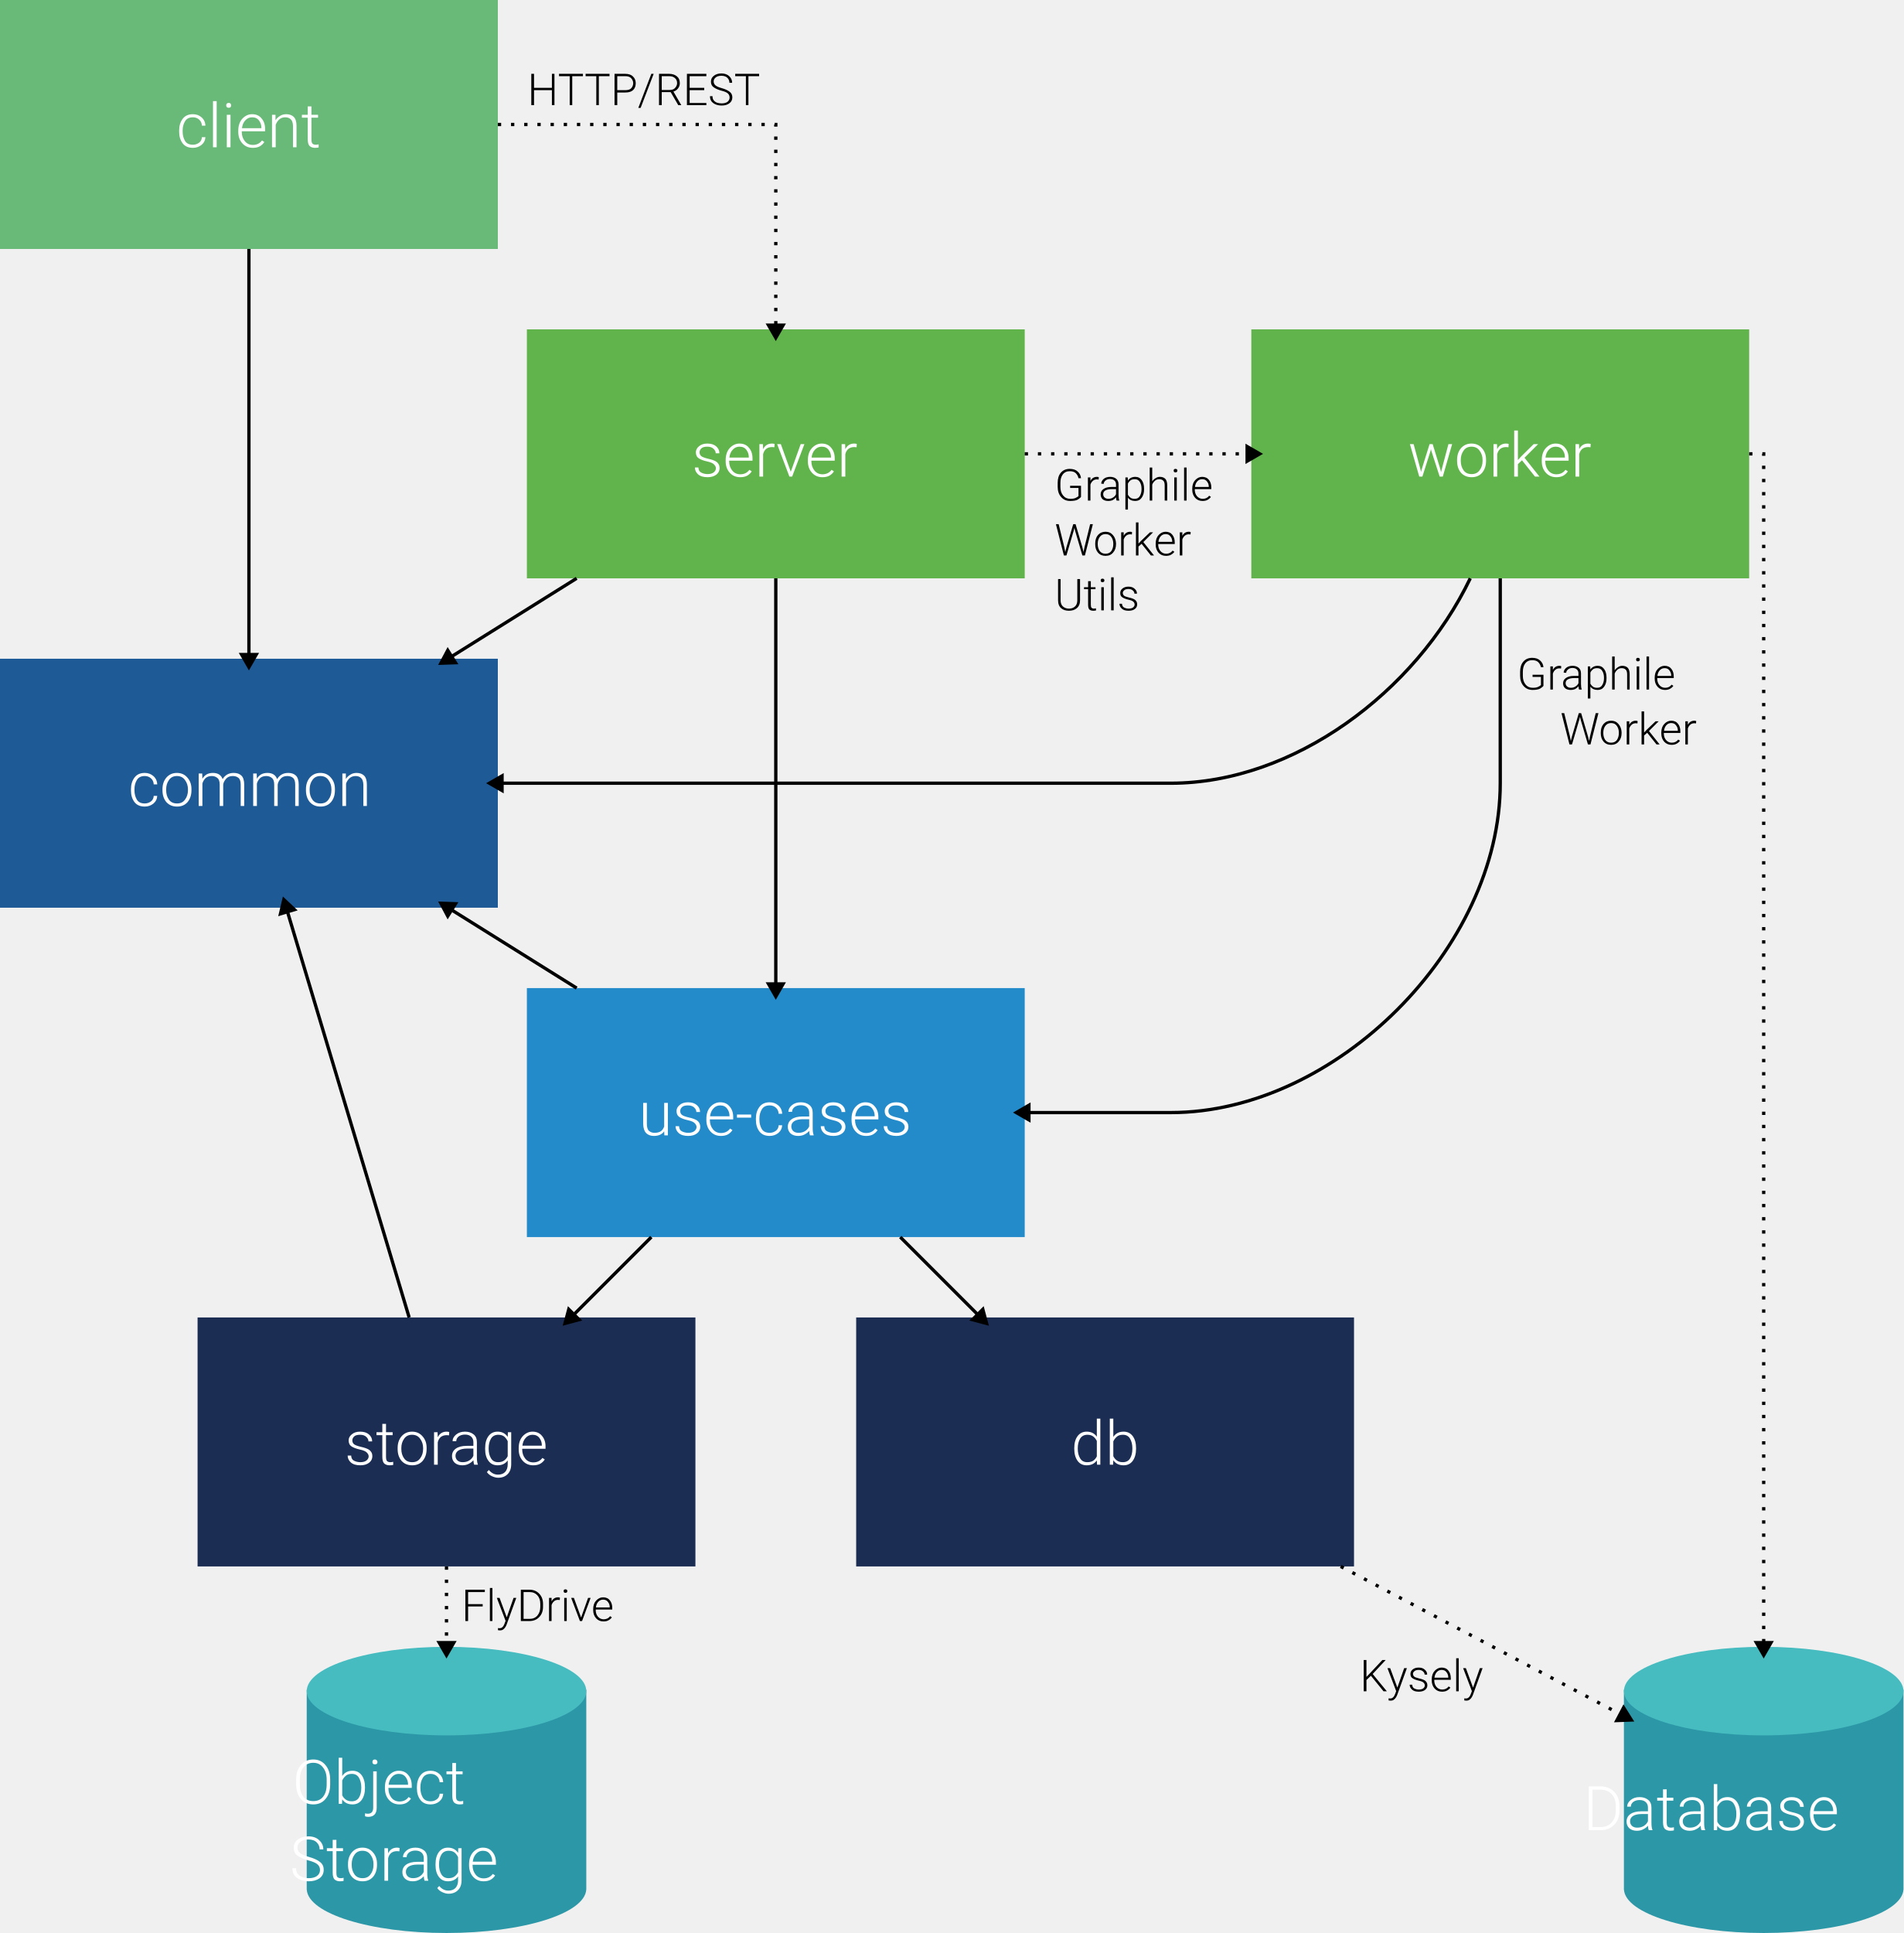
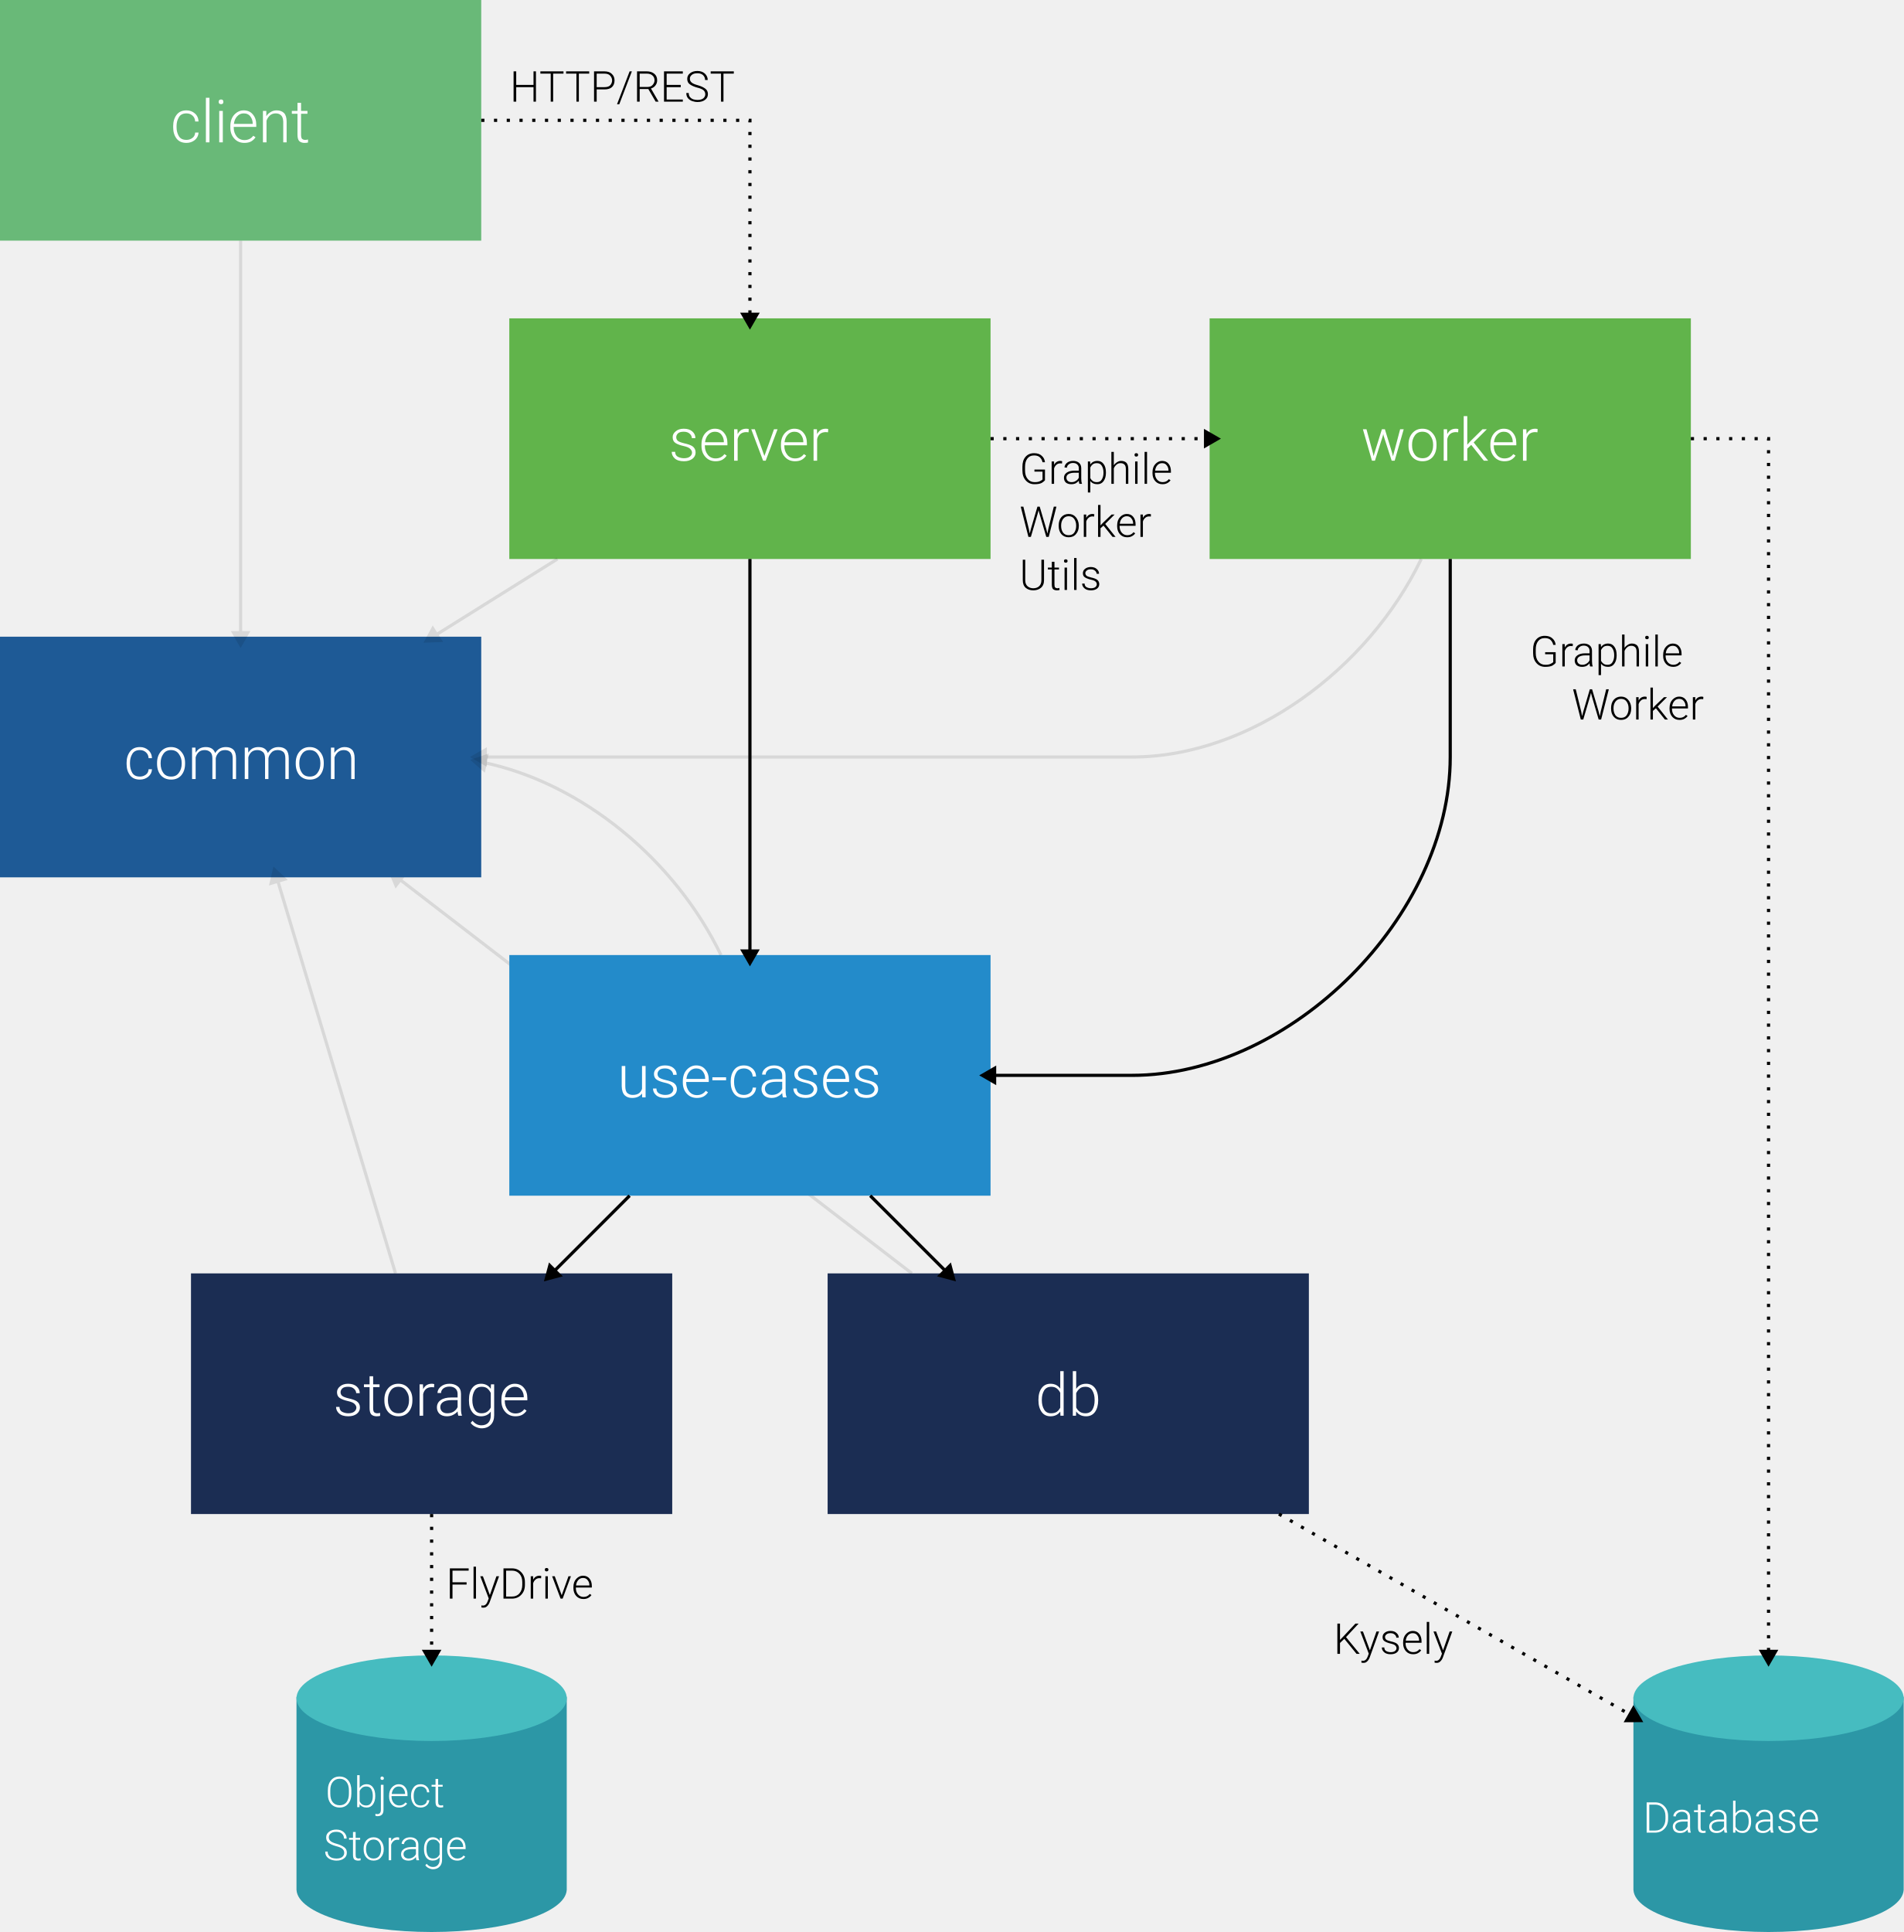
- <svg xmlns="http://www.w3.org/2000/svg" width="152.94mm" height="155.28mm" viewBox="0 0 152.94 155.28" version="1.1" id="svg1">
+ <svg xmlns="http://www.w3.org/2000/svg" width="158.231mm" height="160.571mm" viewBox="0 0 158.231 160.571" version="1.1" id="svg1">
  <defs id="defs1">
    <marker style="overflow:visible" id="marker22" refX="0" refY="0" orient="auto-start-reverse" markerWidth="1" markerHeight="1" viewBox="0 0 1 1" preserveAspectRatio="xMidYMid">
      <path transform="scale(0.5)" style="fill:context-stroke;fill-rule:evenodd;stroke:context-stroke;stroke-width:1pt" d="M 5.77,0 -2.88,5 V -5 Z" id="path22" />
    </marker>
    <marker style="overflow:visible" id="marker21" refX="0" refY="0" orient="auto-start-reverse" markerWidth="1" markerHeight="1" viewBox="0 0 1 1" preserveAspectRatio="xMidYMid">
      <path transform="scale(0.5)" style="fill:context-stroke;fill-rule:evenodd;stroke:context-stroke;stroke-width:1pt" d="M 5.77,0 -2.88,5 V -5 Z" id="path21" />
    </marker>
    <marker style="overflow:visible" id="marker20" refX="0" refY="0" orient="auto-start-reverse" markerWidth="1" markerHeight="1" viewBox="0 0 1 1" preserveAspectRatio="xMidYMid">
      <path transform="scale(0.5)" style="fill:context-stroke;fill-rule:evenodd;stroke:context-stroke;stroke-width:1pt" d="M 5.77,0 -2.88,5 V -5 Z" id="path20" />
    </marker>
    <marker style="overflow:visible" id="marker18" refX="0" refY="0" orient="auto-start-reverse" markerWidth="1" markerHeight="1" viewBox="0 0 1 1" preserveAspectRatio="xMidYMid">
      <path transform="scale(0.5)" style="fill:context-stroke;fill-rule:evenodd;stroke:context-stroke;stroke-width:1pt" d="M 5.77,0 -2.88,5 V -5 Z" id="path18" />
    </marker>
    <marker style="overflow:visible" id="Triangle" refX="0" refY="0" orient="auto-start-reverse" markerWidth="1" markerHeight="1" viewBox="0 0 1 1" preserveAspectRatio="xMidYMid">
      <path transform="scale(0.5)" style="fill:context-stroke;fill-rule:evenodd;stroke:context-stroke;stroke-width:1pt" d="M 5.77,0 -2.88,5 V -5 Z" id="path135" />
    </marker>
  </defs>
  <g id="layer1" transform="translate(-52.04167,-28.452)">
+     <path style="opacity:0.1;fill:none;fill-rule:evenodd;stroke:#000000;stroke-width:0.265;stroke-linecap:butt;stroke-linejoin:miter;stroke-dasharray:none;stroke-opacity:1;marker-end:url(#marker22)" d="M 127.833,134.285 85.042,101.369" id="path1" />
    <g id="g1" transform="translate(37.04167)">
      <rect style="fill:#69b978;fill-opacity:1;stroke-width:0.255;stroke-dasharray:1.022, 0.255" id="rect1" width="40" height="20" x="15" y="28.452" />
      <text xml:space="preserve" style="font-weight:300;font-size:4.939px;line-height:1.25;font-family:Roboto;-inkscape-font-specification:'Roboto Light';writing-mode:lr-tb;direction:ltr;fill:#ffffff;fill-opacity:1;stroke-width:0.265;stroke-dasharray:1.058, 0.265" x="29.162" y="40.28" id="text1">
        <tspan id="tspan1" style="font-size:4.939px;fill:#ffffff;fill-opacity:1;stroke-width:0.265" x="29.162" y="40.28">client</tspan>
      </text>
    </g>
    <g id="g2" transform="translate(79.375,26.45833)">
      <rect style="fill:#61b44b;fill-opacity:1;stroke-width:0.255;stroke-dasharray:1.022, 0.255" id="rect2" width="40" height="20" x="15" y="28.452" />
      <text xml:space="preserve" style="font-weight:300;font-size:4.939px;line-height:1.25;font-family:Roboto;-inkscape-font-specification:'Roboto Light';writing-mode:lr-tb;direction:ltr;fill:#ffffff;fill-opacity:1;stroke-width:0.265;stroke-dasharray:1.058, 0.265" x="28.25" y="40.28" id="text2">
        <tspan id="tspan2" style="font-size:4.939px;fill:#ffffff;fill-opacity:1;stroke-width:0.265" x="28.25" y="40.28">server</tspan>
      </text>
    </g>
    <g id="g3" transform="translate(137.5834,26.45833)">
      <rect style="fill:#61b44b;fill-opacity:1;stroke-width:0.255;stroke-dasharray:1.022, 0.255" id="rect3" width="40" height="20" x="15" y="28.452" />
      <text xml:space="preserve" style="font-weight:300;font-size:4.939px;line-height:1.25;font-family:Roboto;-inkscape-font-specification:'Roboto Light';writing-mode:lr-tb;direction:ltr;fill:#ffffff;fill-opacity:1;stroke-width:0.265;stroke-dasharray:1.058, 0.265" x="27.586" y="40.28" id="text3">
        <tspan id="tspan3" style="font-size:4.939px;fill:#ffffff;fill-opacity:1;stroke-width:0.265" x="27.586" y="40.28">worker</tspan>
      </text>
    </g>
    <g id="g4" transform="translate(79.375,79.375)">
      <rect style="fill:#238bca;fill-opacity:1;stroke-width:0.255;stroke-dasharray:1.022, 0.255" id="rect4" width="40" height="20" x="15" y="28.452" />
      <text xml:space="preserve" style="font-weight:300;font-size:4.939px;line-height:1.25;font-family:Roboto;-inkscape-font-specification:'Roboto Light';writing-mode:lr-tb;direction:ltr;fill:#ffffff;fill-opacity:1;stroke-width:0.265;stroke-dasharray:1.058, 0.265" x="23.984" y="40.28" id="text4">
        <tspan id="tspan4" style="font-size:4.939px;fill:#ffffff;fill-opacity:1;stroke-width:0.265" x="23.984" y="40.28">use-cases</tspan>
      </text>
    </g>
    <g id="g5" transform="translate(105.8333,105.8333)">
      <rect style="fill:#1b2d53;fill-opacity:1;stroke-width:0.255;stroke-dasharray:1.022, 0.255" id="rect5" width="40" height="20" x="15" y="28.452" />
      <text xml:space="preserve" style="font-weight:300;font-size:4.939px;line-height:1.25;font-family:Roboto;-inkscape-font-specification:'Roboto Light';writing-mode:lr-tb;direction:ltr;fill:#ffffff;fill-opacity:1;stroke-width:0.265;stroke-dasharray:1.058, 0.265" x="32.257" y="40.28" id="text5">
        <tspan id="tspan5" style="font-size:4.939px;fill:#ffffff;fill-opacity:1;stroke-width:0.265" x="32.257" y="40.28">db</tspan>
      </text>
    </g>
    <g id="g6" transform="translate(52.91667,105.8333)">
      <rect style="fill:#1b2d53;fill-opacity:1;stroke-width:0.255;stroke-dasharray:1.022, 0.255" id="rect6" width="40" height="20" x="15" y="28.452" />
      <text xml:space="preserve" style="font-weight:300;font-size:4.939px;line-height:1.25;font-family:Roboto;-inkscape-font-specification:'Roboto Light';writing-mode:lr-tb;direction:ltr;fill:#ffffff;fill-opacity:1;stroke-width:0.265;stroke-dasharray:1.058, 0.265" x="26.808" y="40.28" id="text6">
        <tspan id="tspan6" style="font-size:4.939px;fill:#ffffff;fill-opacity:1;stroke-width:0.265" x="26.808" y="40.28">storage</tspan>
      </text>
    </g>
    <g id="g7" transform="translate(37.04167,52.91667)">
      <rect style="fill:#1e5a96;fill-opacity:1;stroke-width:0.255;stroke-dasharray:1.022, 0.255" id="rect7" width="40" height="20" x="15" y="28.452" />
      <text xml:space="preserve" style="font-weight:300;font-size:4.939px;line-height:1.25;font-family:Roboto;-inkscape-font-specification:'Roboto Light';writing-mode:lr-tb;direction:ltr;fill:#ffffff;fill-opacity:1;stroke-width:0.265;stroke-dasharray:1.058, 0.265" x="25.291" y="40.28" id="text7">
        <tspan id="tspan7" style="font-size:4.939px;fill:#ffffff;fill-opacity:1;stroke-width:0.265" x="25.291" y="40.28">common</tspan>
      </text>
    </g>
    <path style="fill:none;fill-rule:evenodd;stroke:#000000;stroke-width:0.265px;stroke-linecap:butt;stroke-linejoin:miter;stroke-dasharray:0.265, 0.794;stroke-dashoffset:0;stroke-opacity:1;marker-end:url(#Triangle)" d="M 92.042,38.452 H 114.375 l 0,16.458" id="path7" />
    <path style="fill:none;fill-rule:evenodd;stroke:#000000;stroke-width:0.265px;stroke-linecap:butt;stroke-linejoin:miter;stroke-dasharray:0.265, 0.794;stroke-dashoffset:0;stroke-opacity:1;marker-end:url(#marker18)" d="m 134.375,64.91 h 18.208" id="path8" />
-     <path style="fill:none;fill-rule:evenodd;stroke:#000000;stroke-width:0.265px;stroke-linecap:butt;stroke-linejoin:miter;stroke-opacity:1;marker-end:url(#marker21)" d="M 98.375,74.91 88.042,81.369" id="path10" />
-     <path style="fill:none;fill-rule:evenodd;stroke:#000000;stroke-width:0.265px;stroke-linecap:butt;stroke-linejoin:miter;stroke-opacity:1;marker-end:url(#marker22)" d="m 170.175,74.91 c -4.409,9.168 -14.229,16.458 -24.05,16.458 l -54.083,0" id="path11" />
-     <path style="fill:none;fill-rule:evenodd;stroke:#000000;stroke-width:0.265px;stroke-linecap:butt;stroke-linejoin:miter;stroke-opacity:1;marker-end:url(#marker22)" d="M 98.375,107.827 88.042,101.369" id="path17" />
-     <path style="fill:none;fill-rule:evenodd;stroke:#000000;stroke-width:0.265px;stroke-linecap:butt;stroke-linejoin:miter;stroke-opacity:1;marker-end:url(#marker20)" d="M 72.042,48.452 V 81.369" id="path19" />
-     <path style="fill:none;fill-rule:evenodd;stroke:#000000;stroke-width:0.265px;stroke-linecap:butt;stroke-linejoin:miter;stroke-opacity:1;marker-end:url(#marker22)" d="M 84.917,134.285 75.042,101.369" id="path23" />
+     <path style="opacity:0.1;fill:none;fill-rule:evenodd;stroke:#000000;stroke-width:0.265;stroke-linecap:butt;stroke-linejoin:miter;stroke-dasharray:none;stroke-opacity:1;marker-end:url(#marker21)" d="M 98.375,74.91 88.042,81.369" id="path10" />
+     <path style="opacity:0.1;fill:none;fill-rule:evenodd;stroke:#000000;stroke-width:0.265px;stroke-linecap:butt;stroke-linejoin:miter;stroke-opacity:1;marker-end:url(#marker22)" d="m 170.175,74.91 c -4.409,9.168 -14.229,16.458 -24.05,16.458 l -54.083,0" id="path11" />
+     <path style="opacity:0.1;fill:none;fill-rule:evenodd;stroke:#000000;stroke-width:0.265px;stroke-linecap:butt;stroke-linejoin:miter;stroke-opacity:1;marker-end:url(#marker22)" d="M 111.966,107.827 C 108.177,99.947 100.39,93.455 92.042,91.786" id="path17" />
+     <path style="opacity:0.1;fill:none;fill-rule:evenodd;stroke:#000000;stroke-width:0.265px;stroke-linecap:butt;stroke-linejoin:miter;stroke-opacity:1;marker-end:url(#marker20)" d="M 72.042,48.452 V 81.369" id="path19" />
+     <path style="opacity:0.1;fill:none;fill-rule:evenodd;stroke:#000000;stroke-width:0.265px;stroke-linecap:butt;stroke-linejoin:miter;stroke-opacity:1;marker-end:url(#marker22)" d="M 84.917,134.285 75.042,101.369" id="path23" />
    <path style="fill:none;fill-rule:evenodd;stroke:#000000;stroke-width:0.265px;stroke-linecap:butt;stroke-linejoin:miter;stroke-opacity:1;marker-end:url(#marker22)" d="m 124.375,127.827 6.458,6.458" id="path24" />
-     <path style="fill:none;fill-rule:evenodd;stroke:#000000;stroke-width:0.265px;stroke-linecap:butt;stroke-linejoin:miter;stroke-opacity:1;marker-end:url(#marker22)" d="m 104.375,127.827 -6.458,6.458" id="path25" />
+     <path style="display:inline;fill:none;fill-rule:evenodd;stroke:#000000;stroke-width:0.265px;stroke-linecap:butt;stroke-linejoin:miter;stroke-opacity:1;marker-end:url(#marker22)" d="m 104.375,127.827 -6.458,6.458" id="path25" />
    <path style="fill:none;fill-rule:evenodd;stroke:#000000;stroke-width:0.265px;stroke-linecap:butt;stroke-linejoin:miter;stroke-opacity:1;marker-end:url(#marker22)" d="M 114.375,74.91 V 107.827" id="path26" />
    <path style="fill:none;fill-rule:evenodd;stroke:#000000;stroke-width:0.265px;stroke-linecap:butt;stroke-linejoin:miter;stroke-opacity:1;marker-end:url(#marker22)" d="m 172.583,74.91 v 16.458 c 0,13.229 -13.229,26.458 -26.458,26.458 H 134.375" id="path27" />
-     <g id="g29">
+     <g id="g29" transform="translate(0,5.291666)">
      <g id="g28" transform="translate(15.16446,-7.22354)">
        <path id="ellipse28" style="fill:#2c97a6;fill-opacity:1;stroke-width:0.265;stroke-dasharray:0.265, 0.794;stroke-dashoffset:0" d="m 61.521,171.406 v 16.059 h 0.003 a 11.231,3.557 0 0 0 11.229,3.49 11.231,3.557 0 0 0 11.229,-3.49 h 0.002 v -0.03 a 11.231,3.557 0 0 0 5.17e-4,-0.037 11.231,3.557 0 0 0 -5.17e-4,-0.037 v -15.956 z" />
        <ellipse style="fill:#46bcc0;fill-opacity:1;stroke-width:0.265;stroke-dasharray:0.265, 0.794;stroke-dashoffset:0" id="path28" cx="72.753" cy="171.524" rx="11.231" ry="3.557" />
      </g>
-       <text xml:space="preserve" style="font-weight:300;font-size:4.939px;line-height:1.25;font-family:Roboto;-inkscape-font-specification:'Roboto Light';text-align:center;writing-mode:lr-tb;direction:ltr;text-anchor:middle;fill:#ffffff;fill-opacity:1;stroke-width:0.265;stroke-dasharray:1.058, 0.265" x="87.903" y="173.357" id="text6-9">
-         <tspan id="tspan6-1" style="font-size:4.939px;fill:#ffffff;fill-opacity:1;stroke-width:0.265" x="87.903" y="173.357">Object</tspan>
-         <tspan style="font-size:4.939px;fill:#ffffff;fill-opacity:1;stroke-width:0.265" x="87.903" y="179.53" id="tspan29">Storage</tspan>
+       <text xml:space="preserve" style="font-weight:300;font-size:3.528px;line-height:1.25;font-family:Roboto;-inkscape-font-specification:'Roboto Light';text-align:center;writing-mode:lr-tb;direction:ltr;text-anchor:middle;fill:#ffffff;fill-opacity:1;stroke-width:0.265;stroke-dasharray:1.058, 0.265" x="87.907" y="173.357" id="text6-9">
+         <tspan id="tspan6-1" style="font-size:3.528px;fill:#ffffff;fill-opacity:1;stroke-width:0.265" x="87.907" y="173.357">Object</tspan>
+         <tspan style="font-size:3.528px;fill:#ffffff;fill-opacity:1;stroke-width:0.265" x="87.907" y="177.766" id="tspan29">Storage</tspan>
      </text>
    </g>
-     <g id="g31" transform="translate(105.8333)">
+     <g id="g31" transform="translate(111.125,5.291666)">
      <g id="g30" transform="translate(15.16446,-7.22354)">
        <path id="path29" style="fill:#2c97a6;fill-opacity:1;stroke-width:0.265;stroke-dasharray:0.265, 0.794;stroke-dashoffset:0" d="m 61.521,171.406 v 16.059 h 0.003 a 11.231,3.557 0 0 0 11.229,3.49 11.231,3.557 0 0 0 11.229,-3.49 h 0.002 v -0.03 a 11.231,3.557 0 0 0 5.17e-4,-0.037 11.231,3.557 0 0 0 -5.17e-4,-0.037 v -15.956 z" />
        <ellipse style="fill:#46bcc0;fill-opacity:1;stroke-width:0.265;stroke-dasharray:0.265, 0.794;stroke-dashoffset:0" id="ellipse29" cx="72.753" cy="171.524" rx="11.231" ry="3.557" />
      </g>
-       <text xml:space="preserve" style="font-weight:300;font-size:4.939px;line-height:1.25;font-family:Roboto;-inkscape-font-specification:'Roboto Light';text-align:center;writing-mode:lr-tb;direction:ltr;text-anchor:middle;fill:#ffffff;fill-opacity:1;stroke-width:0.265;stroke-dasharray:1.058, 0.265" x="87.903" y="175.473" id="text31">
-         <tspan style="font-size:4.939px;fill:#ffffff;fill-opacity:1;stroke-width:0.265" x="87.903" y="175.473" id="tspan31">Database</tspan>
+       <text xml:space="preserve" style="font-weight:300;font-size:3.528px;line-height:1.25;font-family:Roboto;-inkscape-font-specification:'Roboto Light';text-align:center;writing-mode:lr-tb;direction:ltr;text-anchor:middle;fill:#ffffff;fill-opacity:1;stroke-width:0.265;stroke-dasharray:1.058, 0.265" x="87.824" y="175.473" id="text31">
+         <tspan style="font-size:3.528px;fill:#ffffff;fill-opacity:1;stroke-width:0.265" x="87.824" y="175.473" id="tspan31">Database</tspan>
      </text>
    </g>
-     <path style="fill:none;fill-rule:evenodd;stroke:#000000;stroke-width:0.265px;stroke-linecap:butt;stroke-linejoin:miter;stroke-dasharray:0.265, 0.794;stroke-dashoffset:0;stroke-opacity:1;marker-end:url(#marker22)" d="m 87.917,154.285 0,6.458" id="path32" />
-     <path style="fill:none;fill-rule:evenodd;stroke:#000000;stroke-width:0.265px;stroke-linecap:butt;stroke-linejoin:miter;stroke-dasharray:0.265, 0.794;stroke-dashoffset:0;stroke-opacity:1;marker-end:url(#marker22)" d="m 159.764,154.285 22.754,12.02" id="path33" />
-     <path style="fill:none;fill-rule:evenodd;stroke:#000000;stroke-width:0.265px;stroke-linecap:butt;stroke-linejoin:miter;stroke-dasharray:0.265, 0.794;stroke-dashoffset:0;stroke-opacity:1;marker-end:url(#marker22)" d="m 192.583,64.91 h 1.167 v 95.833" id="path34" />
+     <path style="fill:none;fill-rule:evenodd;stroke:#000000;stroke-width:0.265px;stroke-linecap:butt;stroke-linejoin:miter;stroke-dasharray:0.265, 0.794;stroke-dashoffset:0;stroke-opacity:1;marker-end:url(#marker22)" d="m 87.917,154.285 0,11.75" id="path32" />
+     <path style="fill:none;fill-rule:evenodd;stroke:#000000;stroke-width:0.265px;stroke-linecap:butt;stroke-linejoin:miter;stroke-dasharray:0.265, 0.794;stroke-dashoffset:0;stroke-opacity:1;marker-end:url(#marker22)" d="m 158.343,154.285 29.468,16.83" id="path33" />
+     <path style="fill:none;fill-rule:evenodd;stroke:#000000;stroke-width:0.265px;stroke-linecap:butt;stroke-linejoin:miter;stroke-dasharray:0.265, 0.794;stroke-dashoffset:0;stroke-opacity:1;marker-end:url(#marker22)" d="m 192.583,64.91 h 6.458 V 166.035" id="path34" />
    <text xml:space="preserve" style="font-weight:300;font-size:3.528px;line-height:1.25;font-family:Roboto;-inkscape-font-specification:'Roboto Light';writing-mode:lr-tb;direction:ltr;fill:#61b44b;fill-opacity:1;stroke-width:0.265;stroke-dasharray:0.265, 0.794;stroke-dashoffset:0" x="136.772" y="68.665" id="text34">
      <tspan id="tspan34" style="font-size:3.528px;fill:#000000;fill-opacity:1;stroke-width:0.265" x="136.772" y="68.665">Graphile</tspan>
      <tspan style="font-size:3.528px;fill:#000000;fill-opacity:1;stroke-width:0.265" x="136.772" y="73.075" id="tspan35">Worker</tspan>
      <tspan style="font-size:3.528px;fill:#000000;fill-opacity:1;stroke-width:0.265" x="136.772" y="77.484" id="tspan36">Utils</tspan>
    </text>
-     <text xml:space="preserve" style="font-weight:300;font-size:3.528px;line-height:1.25;font-family:Roboto;-inkscape-font-specification:'Roboto Light';writing-mode:lr-tb;direction:ltr;fill:#61b44b;fill-opacity:1;stroke-width:0.265;stroke-dasharray:0.265, 0.794;stroke-dashoffset:0" x="161.302" y="164.317" id="text39">
-       <tspan style="font-size:3.528px;fill:#000000;fill-opacity:1;stroke-width:0.265" x="161.302" y="164.317" id="tspan39">Kysely</tspan>
+     <text xml:space="preserve" style="font-weight:300;font-size:3.528px;line-height:1.25;font-family:Roboto;-inkscape-font-specification:'Roboto Light';writing-mode:lr-tb;direction:ltr;fill:#61b44b;fill-opacity:1;stroke-width:0.265;stroke-dasharray:0.265, 0.794;stroke-dashoffset:0" x="162.889" y="165.905" id="text39">
+       <tspan style="font-size:3.528px;fill:#000000;fill-opacity:1;stroke-width:0.265" x="162.889" y="165.905" id="tspan39">Kysely</tspan>
    </text>
-     <text xml:space="preserve" style="font-weight:300;font-size:3.528px;line-height:1.25;font-family:Roboto;-inkscape-font-specification:'Roboto Light';writing-mode:lr-tb;direction:ltr;fill:#61b44b;fill-opacity:1;stroke-width:0.265;stroke-dasharray:0.265, 0.794;stroke-dashoffset:0" x="89.122" y="158.67" id="text41">
-       <tspan style="font-size:3.528px;fill:#000000;fill-opacity:1;stroke-width:0.265" x="89.122" y="158.67" id="tspan41">FlyDrive</tspan>
+     <text xml:space="preserve" style="font-weight:300;font-size:3.528px;line-height:1.25;font-family:Roboto;-inkscape-font-specification:'Roboto Light';writing-mode:lr-tb;direction:ltr;fill:#61b44b;fill-opacity:1;stroke-width:0.265;stroke-dasharray:0.265, 0.794;stroke-dashoffset:0" x="89.122" y="161.316" id="text41">
+       <tspan style="font-size:3.528px;fill:#000000;fill-opacity:1;stroke-width:0.265" x="89.122" y="161.316" id="tspan41">FlyDrive</tspan>
    </text>
    <text xml:space="preserve" style="font-weight:300;font-size:3.528px;line-height:1.25;font-family:Roboto;-inkscape-font-specification:'Roboto Light';writing-mode:lr-tb;direction:ltr;fill:#61b44b;fill-opacity:1;stroke-width:0.265;stroke-dasharray:0.265, 0.794;stroke-dashoffset:0" x="94.417" y="36.899" id="text42">
      <tspan style="font-size:3.528px;fill:#000000;fill-opacity:1;stroke-width:0.265" x="94.417" y="36.899" id="tspan42">HTTP/REST</tspan>
    </text>
-     <text xml:space="preserve" style="font-weight:300;font-size:3.528px;line-height:1.25;font-family:Roboto;-inkscape-font-specification:'Roboto Light';text-align:end;writing-mode:lr-tb;direction:ltr;text-anchor:end;fill:#61b44b;fill-opacity:1;stroke-width:0.265;stroke-dasharray:0.265, 0.794;stroke-dashoffset:0" x="192.674" y="83.842" id="text45">
-       <tspan id="tspan43" style="font-size:3.528px;fill:#000000;fill-opacity:1;stroke-width:0.265" x="192.674" y="83.842">Graphile</tspan>
-       <tspan style="font-size:3.528px;fill:#000000;fill-opacity:1;stroke-width:0.265" x="192.674" y="88.252" id="tspan45">Worker</tspan>
+     <text xml:space="preserve" style="font-weight:300;font-size:3.528px;line-height:1.25;font-family:Roboto;-inkscape-font-specification:'Roboto Light';text-align:end;writing-mode:lr-tb;direction:ltr;text-anchor:end;fill:#61b44b;fill-opacity:1;stroke-width:0.265;stroke-dasharray:0.265, 0.794;stroke-dashoffset:0" x="197.966" y="83.842" id="text45">
+       <tspan id="tspan43" style="font-size:3.528px;fill:#000000;fill-opacity:1;stroke-width:0.265" x="197.966" y="83.842">Graphile</tspan>
+       <tspan style="font-size:3.528px;fill:#000000;fill-opacity:1;stroke-width:0.265" x="197.966" y="88.252" id="tspan45">Worker</tspan>
    </text>
  </g>
</svg>
